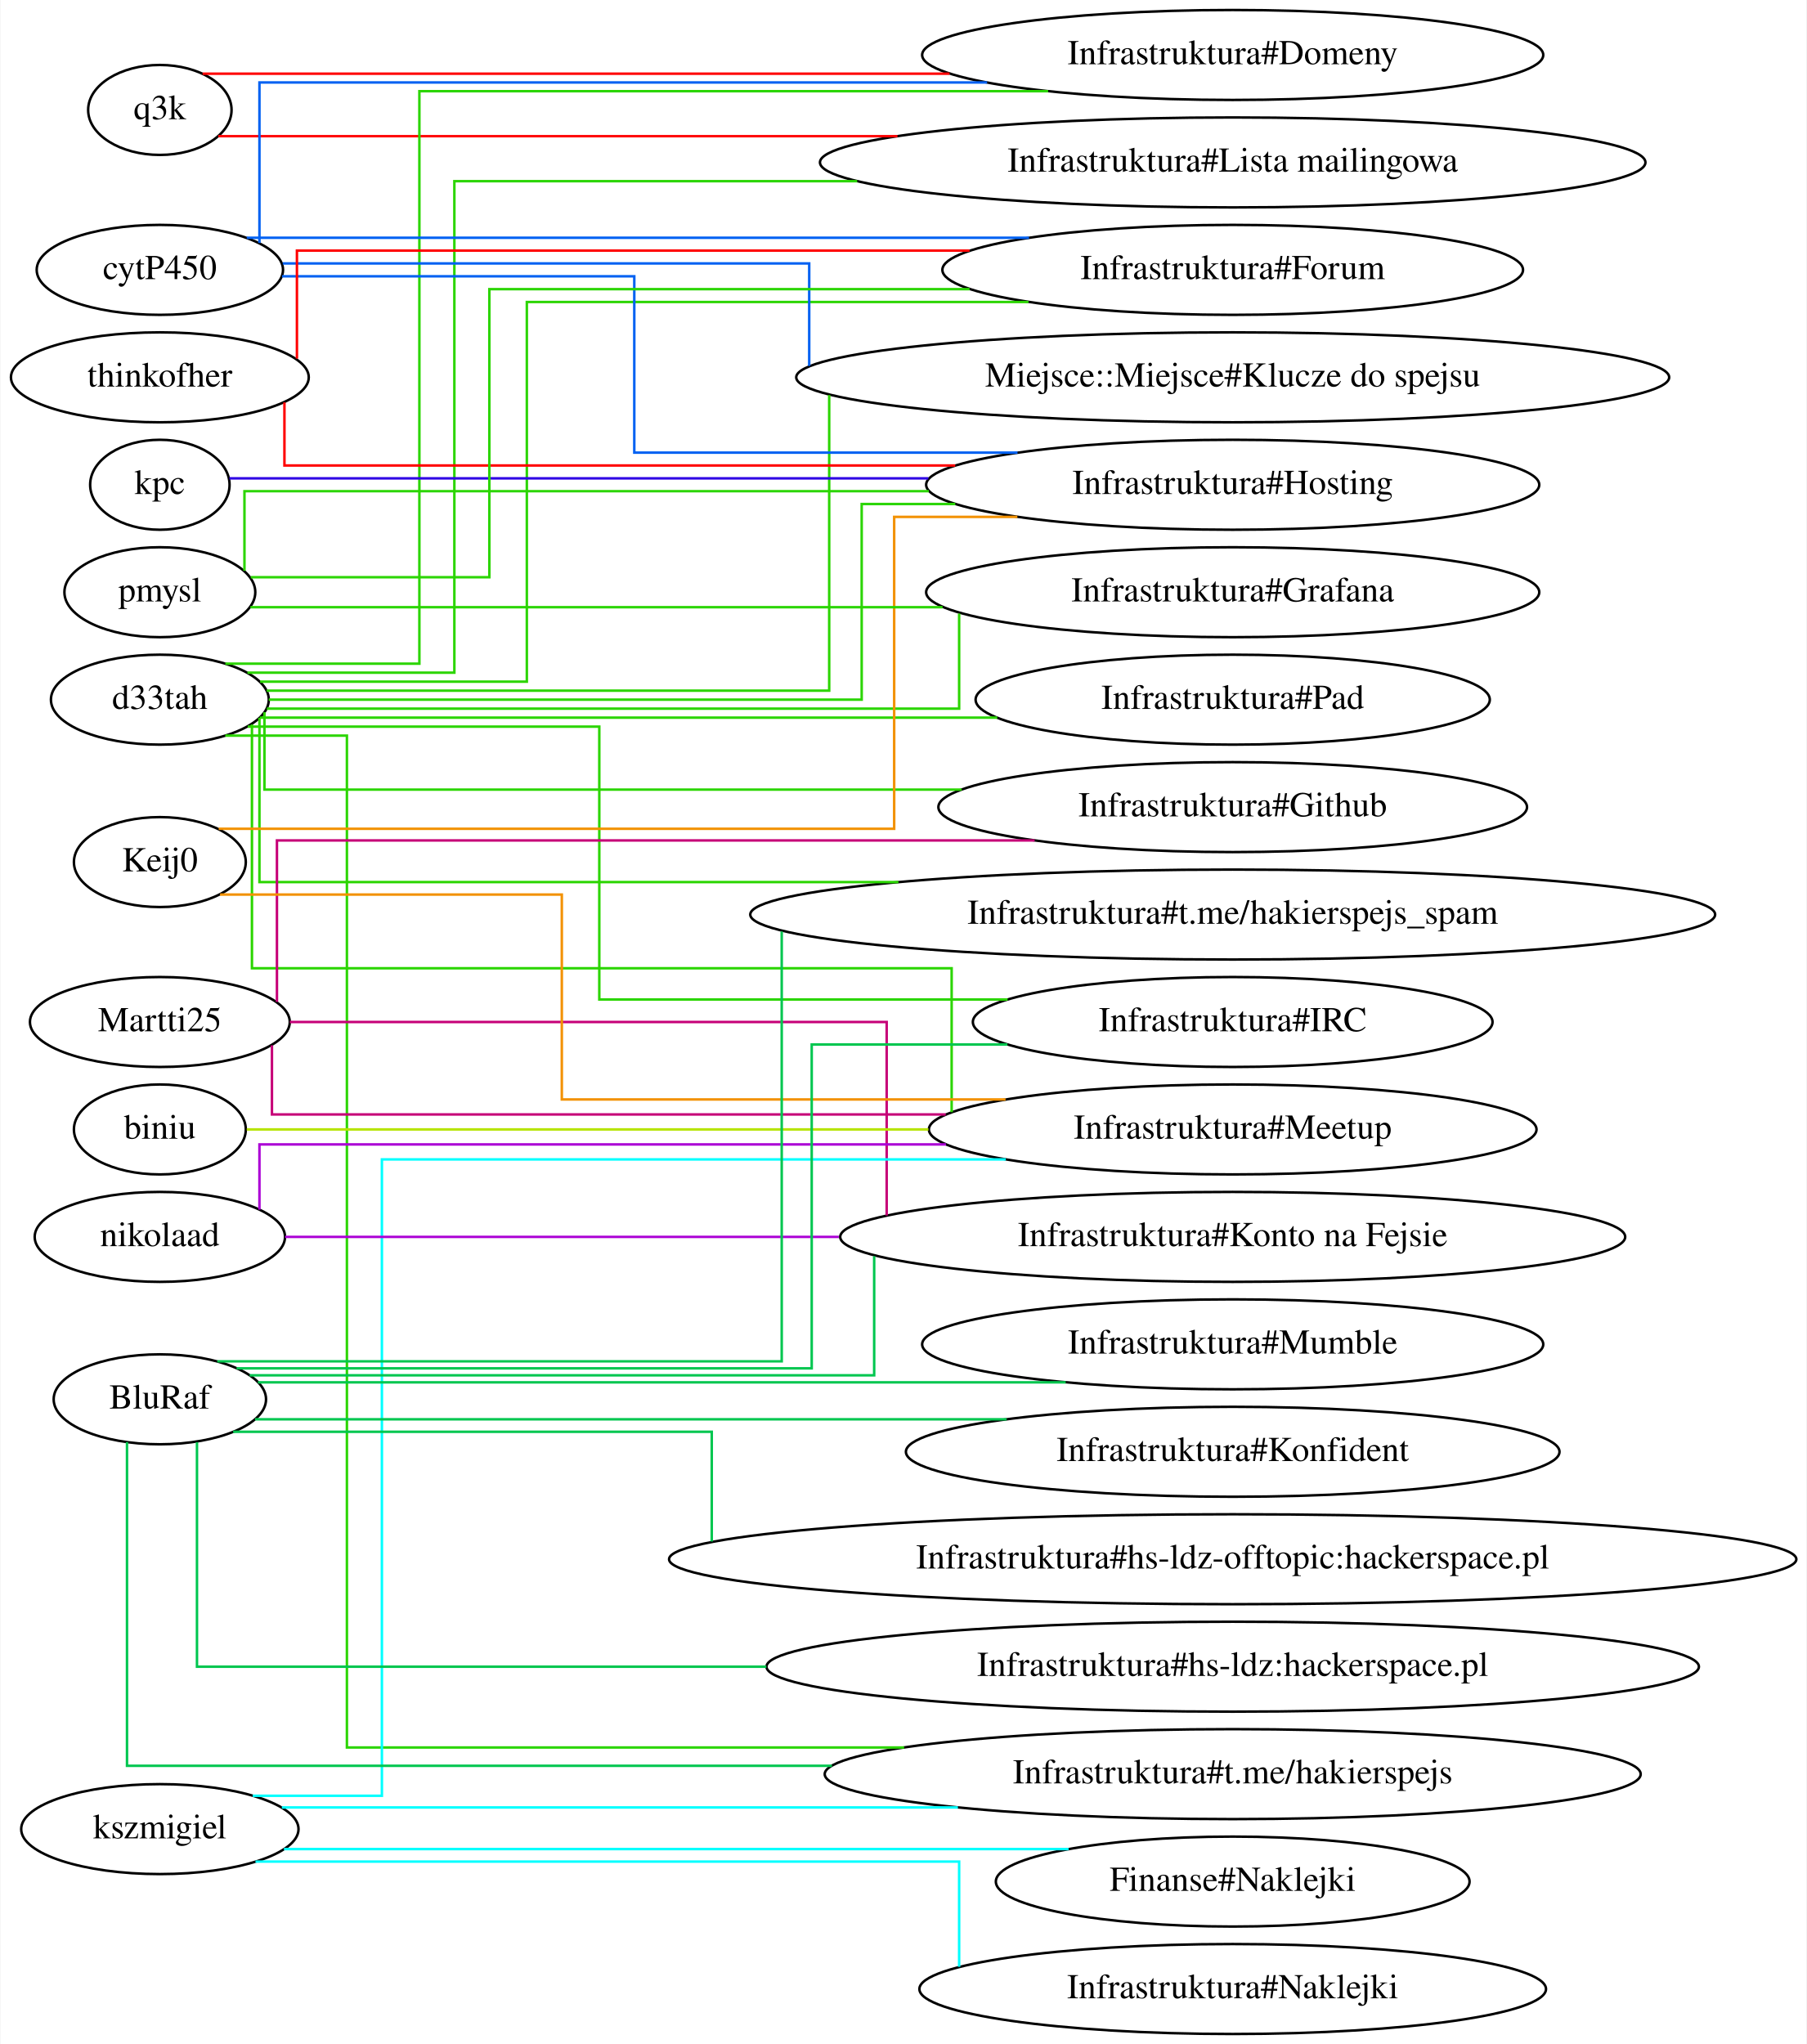
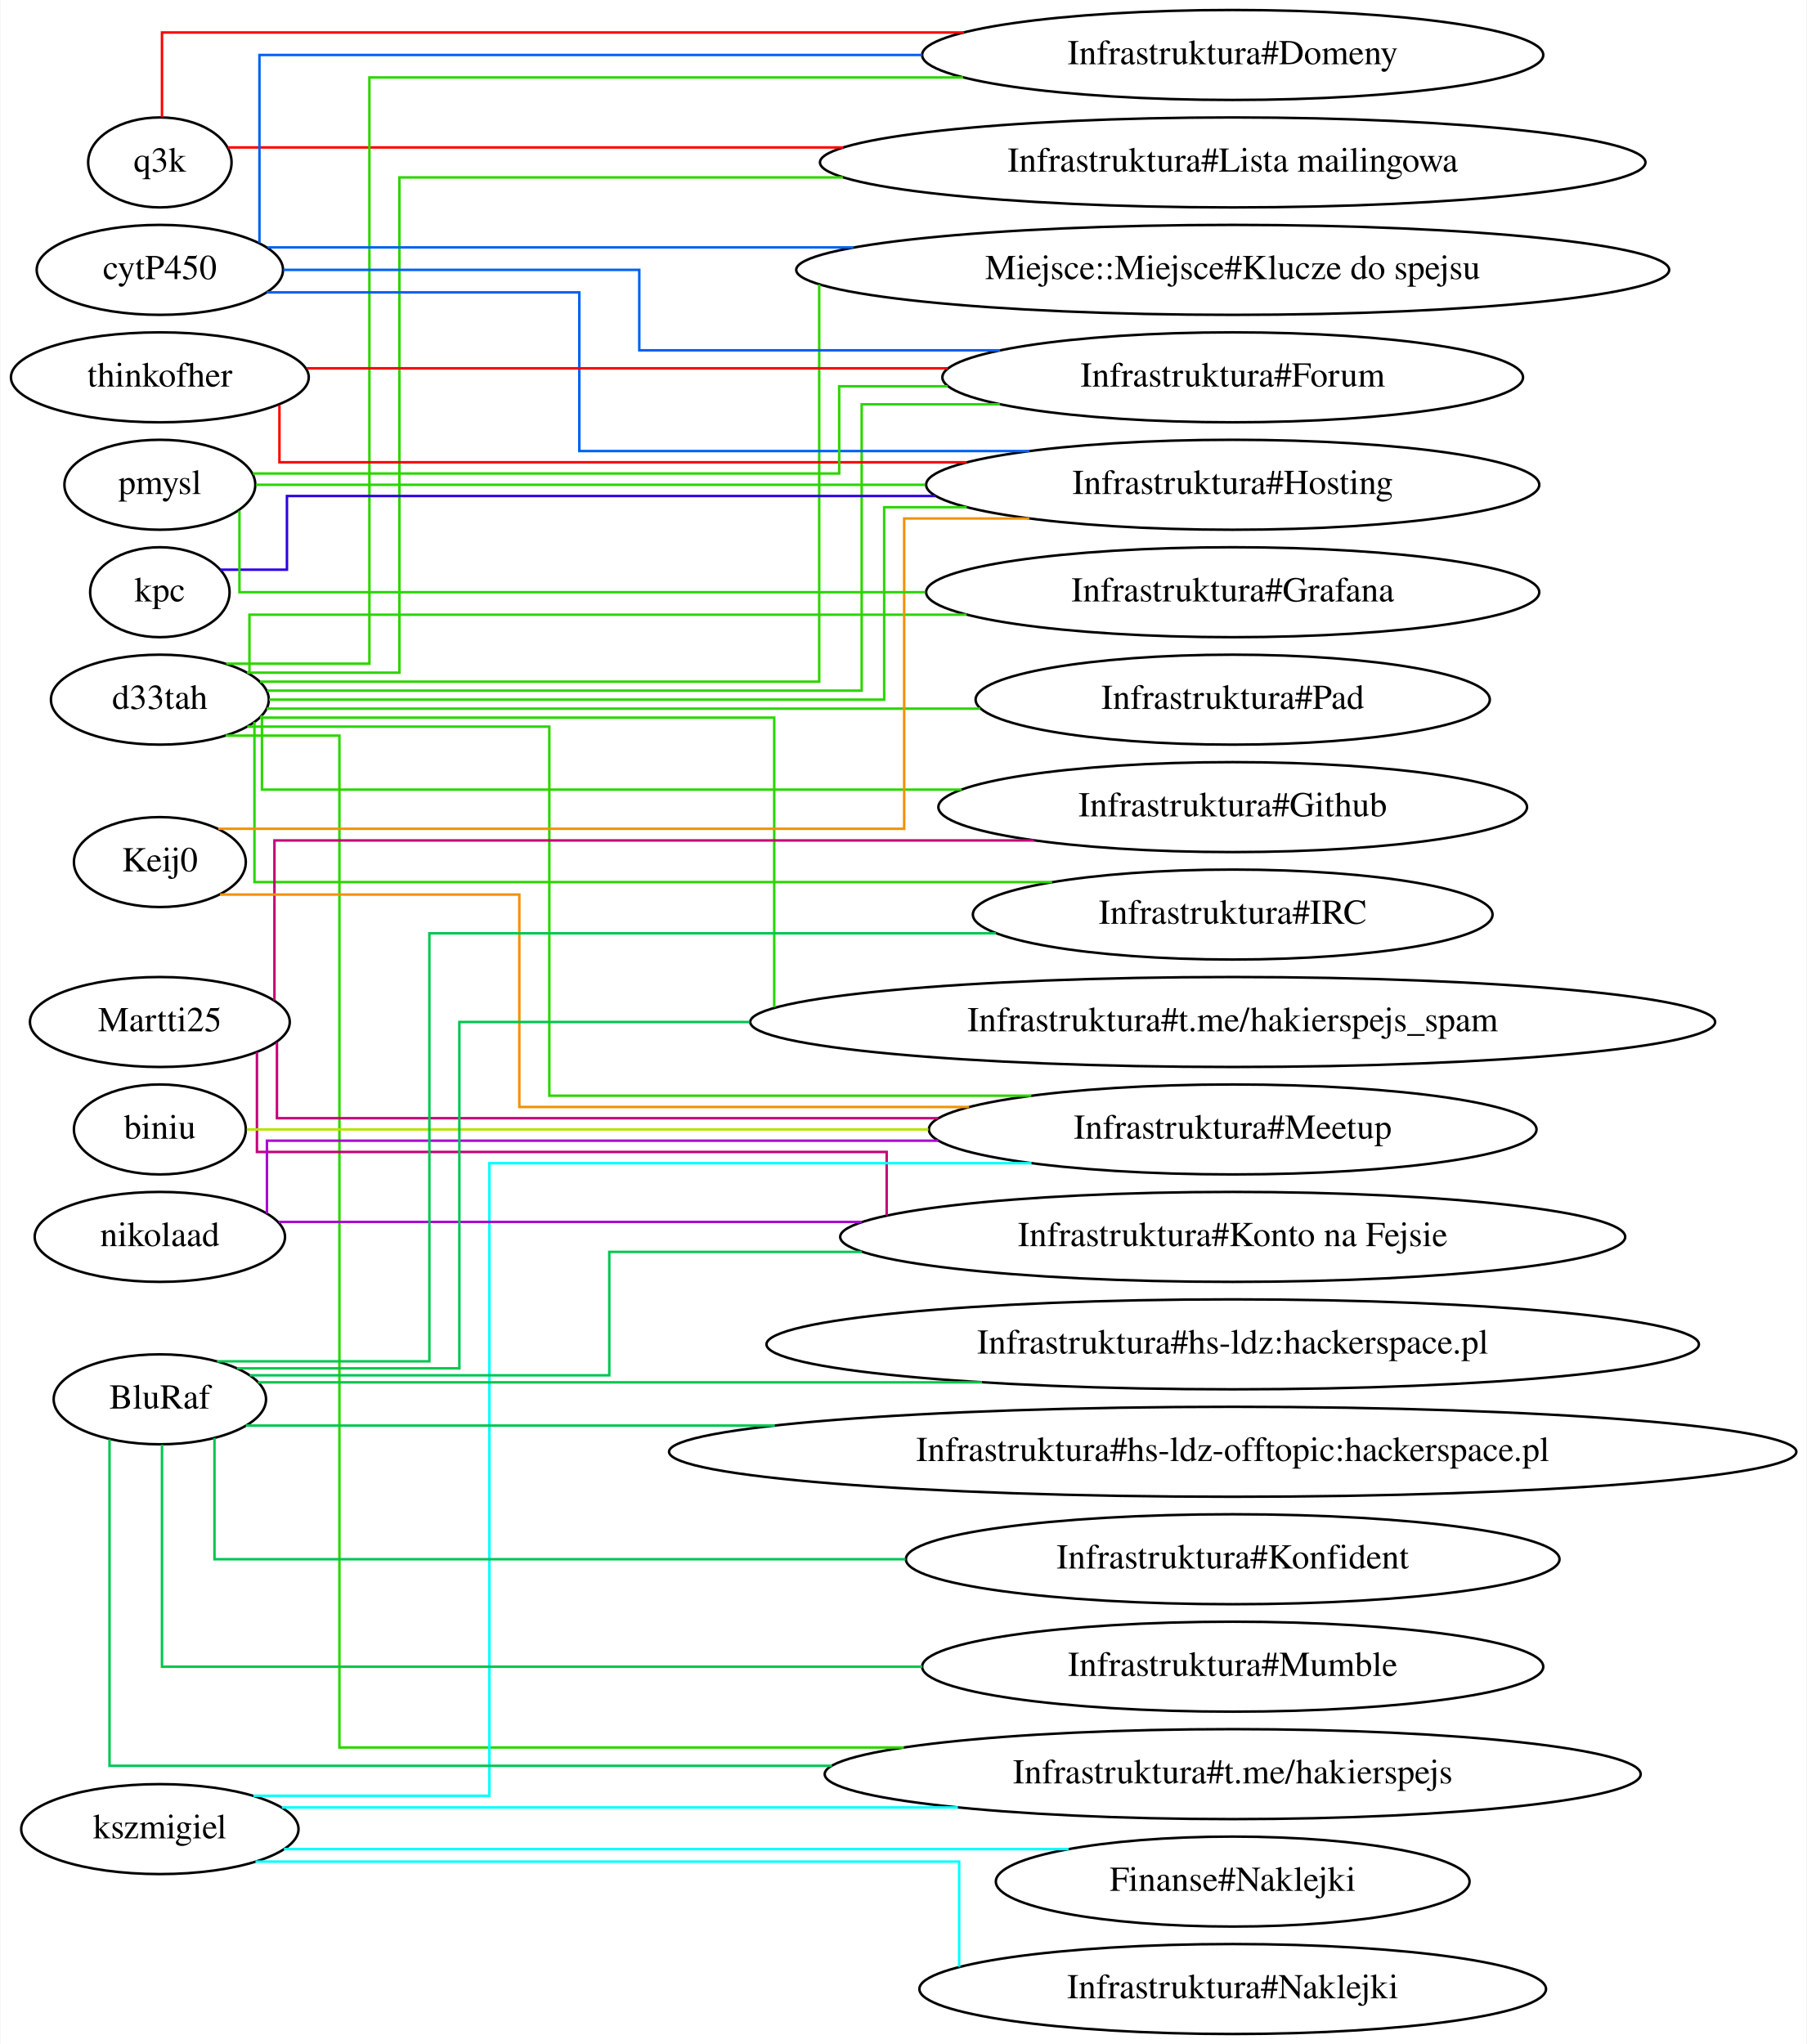
<svg xmlns="http://www.w3.org/2000/svg" width="723pt" height="818pt" viewBox="0.00 0.00 722.65 818.00">
  <g id="graph0" class="graph" transform="scale(1 1) rotate(0) translate(4 814)">
    <polygon fill="#ffffff" stroke="transparent" points="-4,4 -4,-814 718.649,-814 718.649,4 -4,4" />
    <g id="node1" class="node">
-       <ellipse fill="none" stroke="#000000" cx="59.795" cy="-770" rx="28.695" ry="18" />
-       <text text-anchor="middle" x="59.795" y="-766.3" font-family="Times,serif" font-size="14.00" fill="#000000">q3k</text>
+       <ellipse fill="none" stroke="#000000" cx="59.795" cy="-749" rx="28.695" ry="18" />
+       <text text-anchor="middle" x="59.795" y="-745.3" font-family="Times,serif" font-size="14.00" fill="#000000">q3k</text>
    </g>
    <g id="node2" class="node">
      <ellipse fill="none" stroke="#000000" cx="489.119" cy="-749" rx="165.171" ry="18" />
      <text text-anchor="middle" x="489.119" y="-745.3" font-family="Times,serif" font-size="14.00" fill="#000000">Infrastruktura#Lista mailingowa</text>
    </g>
    <g id="edge1" class="edge">
-       <path fill="none" stroke="#ff0000" d="M83.182,-759.5C133.927,-759.5 257.418,-759.5 354.969,-759.5" />
+       <path fill="none" stroke="#ff0000" d="M86.977,-755C135.915,-755 242.234,-755 333.265,-755" />
    </g>
    <g id="node3" class="node">
      <ellipse fill="none" stroke="#000000" cx="489.119" cy="-792" rx="124.278" ry="18" />
      <text text-anchor="middle" x="489.119" y="-788.3" font-family="Times,serif" font-size="14.00" fill="#000000">Infrastruktura#Domeny</text>
    </g>
    <g id="edge2" class="edge">
-       <path fill="none" stroke="#ff0000" d="M76.89,-784.5C126.172,-784.5 271.648,-784.5 375.806,-784.5" />
+       <path fill="none" stroke="#ff0000" d="M60.649,-767.187C60.649,-782.182 60.649,-801 60.649,-801 60.649,-801 254.63,-801 381.551,-801" />
    </g>
    <g id="node4" class="node">
      <ellipse fill="none" stroke="#000000" cx="59.795" cy="-534" rx="43.592" ry="18" />
      <text text-anchor="middle" x="59.795" y="-530.3" font-family="Times,serif" font-size="14.00" fill="#000000">d33tah</text>
    </g>
-     <g id="edge4" class="edge">
-       <path fill="none" stroke="#2bd500" d="M94.836,-544.8C129.576,-544.8 177.649,-544.8 177.649,-544.8 177.649,-544.8 177.649,-741.5 177.649,-741.5 177.649,-741.5 259.21,-741.5 338.858,-741.5" />
-     </g>
-     <g id="edge14" class="edge">
-       <path fill="none" stroke="#2bd500" d="M86.002,-548.4C116.768,-548.4 163.649,-548.4 163.649,-548.4 163.649,-548.4 163.649,-777.5 163.649,-777.5 163.649,-777.5 319.238,-777.5 415.265,-777.5" />
+     <g id="edge11" class="edge">
+       <path fill="none" stroke="#2bd500" d="M94.672,-544.8C122.079,-544.8 155.649,-544.8 155.649,-544.8 155.649,-544.8 155.649,-743 155.649,-743 155.649,-743 246.335,-743 333.124,-743" />
+     </g>
+     <g id="edge7" class="edge">
+       <path fill="none" stroke="#2bd500" d="M86.327,-548.4C110.894,-548.4 143.649,-548.4 143.649,-548.4 143.649,-548.4 143.649,-783 143.649,-783 143.649,-783 279.867,-783 381.232,-783" />
    </g>
    <g id="node5" class="node">
+       <ellipse fill="none" stroke="#000000" cx="489.119" cy="-534" rx="102.882" ry="18" />
+       <text text-anchor="middle" x="489.119" y="-530.3" font-family="Times,serif" font-size="14.00" fill="#000000">Infrastruktura#Pad</text>
+     </g>
+     <g id="edge3" class="edge">
+       <path fill="none" stroke="#2bd500" d="M102.53,-530.4C168.597,-530.4 297.37,-530.4 388.093,-530.4" />
+     </g>
+     <g id="node6" class="node">
      <ellipse fill="none" stroke="#000000" cx="489.119" cy="-491" rx="117.779" ry="18" />
      <text text-anchor="middle" x="489.119" y="-487.3" font-family="Times,serif" font-size="14.00" fill="#000000">Infrastruktura#Github</text>
    </g>
-     <g id="edge3" class="edge">
-       <path fill="none" stroke="#2bd500" d="M101.649,-528.994C101.649,-519.102 101.649,-498 101.649,-498 101.649,-498 266.045,-498 380.672,-498" />
-     </g>
-     <g id="node6" class="node">
-       <ellipse fill="none" stroke="#000000" cx="489.119" cy="-448" rx="193.066" ry="18" />
-       <text text-anchor="middle" x="489.119" y="-444.3" font-family="Times,serif" font-size="14.00" fill="#000000">Infrastruktura#t.me/hakierspejs_spam</text>
+     <g id="edge4" class="edge">
+       <path fill="none" stroke="#2bd500" d="M100.649,-527.729C100.649,-517.415 100.649,-498 100.649,-498 100.649,-498 265.716,-498 380.651,-498" />
+     </g>
+     <g id="node7" class="node">
+       <ellipse fill="none" stroke="#000000" cx="489.119" cy="-577" rx="122.678" ry="18" />
+       <text text-anchor="middle" x="489.119" y="-573.3" font-family="Times,serif" font-size="14.00" fill="#000000">Infrastruktura#Grafana</text>
    </g>
    <g id="edge5" class="edge">
-       <path fill="none" stroke="#2bd500" d="M99.649,-526.734C99.649,-508.269 99.649,-461 99.649,-461 99.649,-461 242.656,-461 355.358,-461" />
-     </g>
-     <g id="node7" class="node">
-       <ellipse fill="none" stroke="#000000" cx="489.119" cy="-706" rx="116.18" ry="18" />
-       <text text-anchor="middle" x="489.119" y="-702.3" font-family="Times,serif" font-size="14.00" fill="#000000">Infrastruktura#Forum</text>
-     </g>
-     <g id="edge6" class="edge">
-       <path fill="none" stroke="#2bd500" d="M99.923,-541.2C143.404,-541.2 206.649,-541.2 206.649,-541.2 206.649,-541.2 206.649,-693.143 206.649,-693.143 206.649,-693.143 323.993,-693.143 407.417,-693.143" />
+       <path fill="none" stroke="#2bd500" d="M95.649,-544.386C95.649,-554.385 95.649,-568 95.649,-568 95.649,-568 266.113,-568 382.641,-568" />
    </g>
    <g id="node8" class="node">
      <ellipse fill="none" stroke="#000000" cx="489.119" cy="-620" rx="122.678" ry="18" />
      <text text-anchor="middle" x="489.119" y="-616.3" font-family="Times,serif" font-size="14.00" fill="#000000">Infrastruktura#Hosting</text>
    </g>
-     <g id="edge7" class="edge">
-       <path fill="none" stroke="#2bd500" d="M103.37,-534C182.257,-534 340.649,-534 340.649,-534 340.649,-534 340.649,-612.286 340.649,-612.286 340.649,-612.286 356.635,-612.286 378.115,-612.286" />
+     <g id="edge6" class="edge">
+       <path fill="none" stroke="#2bd500" d="M103.503,-534C184.476,-534 349.649,-534 349.649,-534 349.649,-534 349.649,-611 349.649,-611 349.649,-611 363.612,-611 382.702,-611" />
    </g>
    <g id="node9" class="node">
-       <ellipse fill="none" stroke="#000000" cx="489.119" cy="-663" rx="174.669" ry="18" />
-       <text text-anchor="middle" x="489.119" y="-659.3" font-family="Times,serif" font-size="14.00" fill="#000000">Miejsce::Miejsce#Klucze do spejsu</text>
+       <ellipse fill="none" stroke="#000000" cx="489.119" cy="-362" rx="121.578" ry="18" />
+       <text text-anchor="middle" x="489.119" y="-358.3" font-family="Times,serif" font-size="14.00" fill="#000000">Infrastruktura#Meetup</text>
    </g>
    <g id="edge8" class="edge">
-       <path fill="none" stroke="#2bd500" d="M102.533,-537.6C178.156,-537.6 327.649,-537.6 327.649,-537.6 327.649,-537.6 327.649,-629.371 327.649,-655.899" />
+       <path fill="none" stroke="#2bd500" d="M94.772,-523.2C140.723,-523.2 215.649,-523.2 215.649,-523.2 215.649,-523.2 215.649,-375.5 215.649,-375.5 215.649,-375.5 327.882,-375.5 408.548,-375.5" />
    </g>
    <g id="node10" class="node">
-       <ellipse fill="none" stroke="#000000" cx="489.119" cy="-534" rx="102.882" ry="18" />
-       <text text-anchor="middle" x="489.119" y="-530.3" font-family="Times,serif" font-size="14.00" fill="#000000">Infrastruktura#Pad</text>
+       <ellipse fill="none" stroke="#000000" cx="489.119" cy="-448" rx="103.981" ry="18" />
+       <text text-anchor="middle" x="489.119" y="-444.3" font-family="Times,serif" font-size="14.00" fill="#000000">Infrastruktura#IRC</text>
    </g>
    <g id="edge9" class="edge">
-       <path fill="none" stroke="#2bd500" d="M99.799,-526.8C166.62,-526.8 302.684,-526.8 394.901,-526.8" />
+       <path fill="none" stroke="#2bd500" d="M97.649,-525.049C97.649,-505.556 97.649,-461 97.649,-461 97.649,-461 303.748,-461 416.861,-461" />
    </g>
    <g id="node11" class="node">
-       <ellipse fill="none" stroke="#000000" cx="489.119" cy="-405" rx="103.981" ry="18" />
-       <text text-anchor="middle" x="489.119" y="-401.3" font-family="Times,serif" font-size="14.00" fill="#000000">Infrastruktura#IRC</text>
-     </g>
-     <g id="edge10" class="edge">
-       <path fill="none" stroke="#2bd500" d="M94.959,-523.2C146.278,-523.2 235.649,-523.2 235.649,-523.2 235.649,-523.2 235.649,-414 235.649,-414 235.649,-414 326.187,-414 399.042,-414" />
-     </g>
-     <g id="node12" class="node">
      <ellipse fill="none" stroke="#000000" cx="489.119" cy="-104" rx="163.271" ry="18" />
      <text text-anchor="middle" x="489.119" y="-100.3" font-family="Times,serif" font-size="14.00" fill="#000000">Infrastruktura#t.me/hakierspejs</text>
    </g>
-     <g id="edge11" class="edge">
-       <path fill="none" stroke="#2bd500" d="M85.975,-519.6C107.561,-519.6 134.649,-519.6 134.649,-519.6 134.649,-519.6 134.649,-114.667 134.649,-114.667 134.649,-114.667 256.753,-114.667 357.632,-114.667" />
+     <g id="edge10" class="edge">
+       <path fill="none" stroke="#2bd500" d="M86.143,-519.6C106.65,-519.6 131.649,-519.6 131.649,-519.6 131.649,-519.6 131.649,-114.667 131.649,-114.667 131.649,-114.667 255.607,-114.667 357.534,-114.667" />
+     </g>
+     <g id="node12" class="node">
+       <ellipse fill="none" stroke="#000000" cx="489.119" cy="-663" rx="116.18" ry="18" />
+       <text text-anchor="middle" x="489.119" y="-659.3" font-family="Times,serif" font-size="14.00" fill="#000000">Infrastruktura#Forum</text>
+     </g>
+     <g id="edge12" class="edge">
+       <path fill="none" stroke="#2bd500" d="M102.756,-537.6C181.432,-537.6 340.649,-537.6 340.649,-537.6 340.649,-537.6 340.649,-652.2 340.649,-652.2 340.649,-652.2 366.104,-652.2 395.934,-652.2" />
    </g>
    <g id="node13" class="node">
-       <ellipse fill="none" stroke="#000000" cx="489.119" cy="-577" rx="122.678" ry="18" />
-       <text text-anchor="middle" x="489.119" y="-573.3" font-family="Times,serif" font-size="14.00" fill="#000000">Infrastruktura#Grafana</text>
-     </g>
-     <g id="edge12" class="edge">
-       <path fill="none" stroke="#2bd500" d="M102.6,-530.4C189.757,-530.4 379.649,-530.4 379.649,-530.4 379.649,-530.4 379.649,-555 379.649,-568.453" />
+       <ellipse fill="none" stroke="#000000" cx="489.119" cy="-706" rx="174.669" ry="18" />
+       <text text-anchor="middle" x="489.119" y="-702.3" font-family="Times,serif" font-size="14.00" fill="#000000">Miejsce::Miejsce#Klucze do spejsu</text>
+     </g>
+     <g id="edge13" class="edge">
+       <path fill="none" stroke="#2bd500" d="M99.868,-541.2C173.681,-541.2 323.649,-541.2 323.649,-541.2 323.649,-541.2 323.649,-670.777 323.649,-700.135" />
    </g>
    <g id="node14" class="node">
-       <ellipse fill="none" stroke="#000000" cx="489.119" cy="-362" rx="121.578" ry="18" />
-       <text text-anchor="middle" x="489.119" y="-358.3" font-family="Times,serif" font-size="14.00" fill="#000000">Infrastruktura#Meetup</text>
-     </g>
-     <g id="edge13" class="edge">
-       <path fill="none" stroke="#2bd500" d="M96.649,-524.079C96.649,-497.467 96.649,-426.5 96.649,-426.5 96.649,-426.5 376.649,-426.5 376.649,-426.5 376.649,-426.5 376.649,-385.542 376.649,-368.903" />
+       <ellipse fill="none" stroke="#000000" cx="489.119" cy="-405" rx="193.066" ry="18" />
+       <text text-anchor="middle" x="489.119" y="-401.3" font-family="Times,serif" font-size="14.00" fill="#000000">Infrastruktura#t.me/hakierspejs_spam</text>
+     </g>
+     <g id="edge14" class="edge">
+       <path fill="none" stroke="#2bd500" d="M99.843,-526.8C169.508,-526.8 305.649,-526.8 305.649,-526.8 305.649,-526.8 305.649,-435.205 305.649,-410.875" />
    </g>
    <g id="node15" class="node">
      <ellipse fill="none" stroke="#000000" cx="59.795" cy="-706" rx="49.291" ry="18" />
      <text text-anchor="middle" x="59.795" y="-702.3" font-family="Times,serif" font-size="14.00" fill="#000000">cytP450</text>
    </g>
+     <g id="edge17" class="edge">
+       <path fill="none" stroke="#0061f2" d="M99.649,-716.892C99.649,-740.033 99.649,-792 99.649,-792 99.649,-792 250.837,-792 364.818,-792" />
+     </g>
+     <g id="edge16" class="edge">
+       <path fill="none" stroke="#0061f2" d="M102.586,-697C152.317,-697 227.649,-697 227.649,-697 227.649,-697 227.649,-633.5 227.649,-633.5 227.649,-633.5 331.067,-633.5 407.822,-633.5" />
+     </g>
+     <g id="edge15" class="edge">
+       <path fill="none" stroke="#0061f2" d="M109.202,-706C166.047,-706 251.649,-706 251.649,-706 251.649,-706 251.649,-673.8 251.649,-673.8 251.649,-673.8 329.418,-673.8 395.947,-673.8" />
+     </g>
    <g id="edge18" class="edge">
-       <path fill="none" stroke="#0061f2" d="M99.649,-716.746C99.649,-737.484 99.649,-781 99.649,-781 99.649,-781 275.462,-781 390.84,-781" />
-     </g>
-     <g id="edge17" class="edge">
-       <path fill="none" stroke="#0061f2" d="M94.564,-718.857C162.237,-718.857 313.265,-718.857 407.6,-718.857" />
-     </g>
-     <g id="edge15" class="edge">
-       <path fill="none" stroke="#0061f2" d="M108.687,-703.429C164.94,-703.429 249.649,-703.429 249.649,-703.429 249.649,-703.429 249.649,-632.857 249.649,-632.857 249.649,-632.857 334.35,-632.857 403.003,-632.857" />
-     </g>
-     <g id="edge16" class="edge">
-       <path fill="none" stroke="#0061f2" d="M108.977,-708.571C184.311,-708.571 319.649,-708.571 319.649,-708.571 319.649,-708.571 319.649,-679.063 319.649,-667.536" />
+       <path fill="none" stroke="#0061f2" d="M102.926,-715C157.467,-715 254.287,-715 337.335,-715" />
    </g>
    <g id="node16" class="node">
      <ellipse fill="none" stroke="#000000" cx="59.795" cy="-405" rx="51.991" ry="18" />
      <text text-anchor="middle" x="59.795" y="-401.3" font-family="Times,serif" font-size="14.00" fill="#000000">Martti25</text>
    </g>
    <g id="edge19" class="edge">
-       <path fill="none" stroke="#c60077" d="M106.649,-413.054C106.649,-431.974 106.649,-477.667 106.649,-477.667 106.649,-477.667 297.844,-477.667 409.871,-477.667" />
+       <path fill="none" stroke="#c60077" d="M105.649,-413.621C105.649,-432.87 105.649,-477.667 105.649,-477.667 105.649,-477.667 297.343,-477.667 409.664,-477.667" />
    </g>
    <g id="edge21" class="edge">
-       <path fill="none" stroke="#c60077" d="M104.649,-395.663C104.649,-384.702 104.649,-368 104.649,-368 104.649,-368 260.996,-368 374.286,-368" />
+       <path fill="none" stroke="#c60077" d="M106.649,-396.835C106.649,-385.534 106.649,-366.5 106.649,-366.5 106.649,-366.5 258.866,-366.5 371.245,-366.5" />
    </g>
    <g id="node17" class="node">
      <ellipse fill="none" stroke="#000000" cx="489.119" cy="-319" rx="157.072" ry="18" />
      <text text-anchor="middle" x="489.119" y="-315.3" font-family="Times,serif" font-size="14.00" fill="#000000">Infrastruktura#Konto na Fejsie</text>
    </g>
    <g id="edge20" class="edge">
-       <path fill="none" stroke="#c60077" d="M111.794,-405C195.454,-405 350.649,-405 350.649,-405 350.649,-405 350.649,-349.313 350.649,-327.56" />
+       <path fill="none" stroke="#c60077" d="M98.649,-392.94C98.649,-377.578 98.649,-353 98.649,-353 98.649,-353 350.649,-353 350.649,-353 350.649,-353 350.649,-337.652 350.649,-327.58" />
    </g>
    <g id="node18" class="node">
      <ellipse fill="none" stroke="#000000" cx="59.795" cy="-362" rx="34.394" ry="18" />
      <text text-anchor="middle" x="59.795" y="-358.3" font-family="Times,serif" font-size="14.00" fill="#000000">biniu</text>
    </g>
    <g id="edge22" class="edge">
      <path fill="none" stroke="#b6e400" d="M94.564,-362C153.254,-362 274.638,-362 367.364,-362" />
    </g>
    <g id="node19" class="node">
      <ellipse fill="none" stroke="#000000" cx="59.795" cy="-82" rx="55.491" ry="18" />
      <text text-anchor="middle" x="59.795" y="-78.3" font-family="Times,serif" font-size="14.00" fill="#000000">kszmigiel</text>
    </g>
-     <g id="edge23" class="edge">
+     <g id="edge25" class="edge">
+       <path fill="none" stroke="#00ffff" d="M97.226,-95.333C136.208,-95.333 191.649,-95.333 191.649,-95.333 191.649,-95.333 191.649,-348.5 191.649,-348.5 191.649,-348.5 320.523,-348.5 408.62,-348.5" />
+     </g>
+     <g id="edge26" class="edge">
      <path fill="none" stroke="#00ffff" d="M108.626,-90.667C174.009,-90.667 291.874,-90.667 379.156,-90.667" />
-     </g>
-     <g id="edge26" class="edge">
-       <path fill="none" stroke="#00ffff" d="M96.962,-95.333C121.311,-95.333 148.649,-95.333 148.649,-95.333 148.649,-95.333 148.649,-350 148.649,-350 148.649,-350 297.468,-350 398.327,-350" />
    </g>
    <g id="node20" class="node">
      <ellipse fill="none" stroke="#000000" cx="489.119" cy="-18" rx="125.378" ry="18" />
      <text text-anchor="middle" x="489.119" y="-14.3" font-family="Times,serif" font-size="14.00" fill="#000000">Infrastruktura#Naklejki</text>
    </g>
-     <g id="edge24" class="edge">
+     <g id="edge23" class="edge">
      <path fill="none" stroke="#00ffff" d="M98.059,-69C182.959,-69 379.649,-69 379.649,-69 379.649,-69 379.649,-41.495 379.649,-26.884" />
    </g>
    <g id="node21" class="node">
      <ellipse fill="none" stroke="#000000" cx="489.119" cy="-61" rx="94.783" ry="18" />
      <text text-anchor="middle" x="489.119" y="-57.3" font-family="Times,serif" font-size="14.00" fill="#000000">Finanse#Naklejki</text>
    </g>
-     <g id="edge25" class="edge">
+     <g id="edge24" class="edge">
      <path fill="none" stroke="#00ffff" d="M109.463,-74C187.048,-74 337.043,-74 423.458,-74" />
    </g>
    <g id="node22" class="node">
      <ellipse fill="none" stroke="#000000" cx="59.795" cy="-319" rx="50.091" ry="18" />
      <text text-anchor="middle" x="59.795" y="-315.3" font-family="Times,serif" font-size="14.00" fill="#000000">nikolaad</text>
    </g>
    <g id="edge28" class="edge">
-       <path fill="none" stroke="#ab00d5" d="M99.649,-329.901C99.649,-340.815 99.649,-356 99.649,-356 99.649,-356 259.488,-356 374.372,-356" />
+       <path fill="none" stroke="#ab00d5" d="M102.649,-328.32C102.649,-339.714 102.649,-357.5 102.649,-357.5 102.649,-357.5 257.651,-357.5 371.329,-357.5" />
    </g>
    <g id="edge27" class="edge">
-       <path fill="none" stroke="#ab00d5" d="M109.884,-319C164.076,-319 253.241,-319 331.5,-319" />
+       <path fill="none" stroke="#ab00d5" d="M107.38,-325C163.379,-325 259.078,-325 340.644,-325" />
    </g>
    <g id="node23" class="node">
      <ellipse fill="none" stroke="#000000" cx="59.795" cy="-469" rx="34.394" ry="18" />
      <text text-anchor="middle" x="59.795" y="-465.3" font-family="Times,serif" font-size="14.00" fill="#000000">Keij0</text>
    </g>
    <g id="edge29" class="edge">
-       <path fill="none" stroke="#f29100" d="M83.345,-482.333C153.076,-482.333 353.649,-482.333 353.649,-482.333 353.649,-482.333 353.649,-607.143 353.649,-607.143 353.649,-607.143 376.223,-607.143 402.94,-607.143" />
+       <path fill="none" stroke="#f29100" d="M83.167,-482.333C153.383,-482.333 357.649,-482.333 357.649,-482.333 357.649,-482.333 357.649,-606.5 357.649,-606.5 357.649,-606.5 380.832,-606.5 407.728,-606.5" />
    </g>
    <g id="edge30" class="edge">
-       <path fill="none" stroke="#f29100" d="M83.876,-456C128.749,-456 220.649,-456 220.649,-456 220.649,-456 220.649,-374 220.649,-374 220.649,-374 320.342,-374 398.228,-374" />
+       <path fill="none" stroke="#f29100" d="M83.873,-456C124.825,-456 203.649,-456 203.649,-456 203.649,-456 203.649,-371 203.649,-371 203.649,-371 302.312,-371 383.632,-371" />
    </g>
    <g id="node24" class="node">
      <ellipse fill="none" stroke="#000000" cx="59.795" cy="-254" rx="42.494" ry="18" />
      <text text-anchor="middle" x="59.795" y="-250.3" font-family="Times,serif" font-size="14.00" fill="#000000">BluRaf</text>
    </g>
+     <g id="edge35" class="edge">
+       <path fill="none" stroke="#00c64f" d="M82.668,-269.2C114.328,-269.2 167.649,-269.2 167.649,-269.2 167.649,-269.2 167.649,-440.5 167.649,-440.5 167.649,-440.5 299.581,-440.5 394.406,-440.5" />
+     </g>
+     <g id="edge37" class="edge">
+       <path fill="none" stroke="#00c64f" d="M39.649,-238.025C39.649,-200.012 39.649,-107.333 39.649,-107.333 39.649,-107.333 199.673,-107.333 328.754,-107.333" />
+     </g>
+     <g id="edge38" class="edge">
+       <path fill="none" stroke="#00c64f" d="M90.66,-266.4C126.172,-266.4 179.649,-266.4 179.649,-266.4 179.649,-266.4 179.649,-405 179.649,-405 179.649,-405 233.209,-405 295.765,-405" />
+     </g>
    <g id="edge32" class="edge">
-       <path fill="none" stroke="#00c64f" d="M82.76,-269.2C144.366,-269.2 308.649,-269.2 308.649,-269.2 308.649,-269.2 308.649,-408.549 308.649,-441.209" />
+       <path fill="none" stroke="#00c64f" d="M95.759,-263.6C148.245,-263.6 239.649,-263.6 239.649,-263.6 239.649,-263.6 239.649,-313 239.649,-313 239.649,-313 287.187,-313 340.759,-313" />
+     </g>
+     <g id="node25" class="node">
+       <ellipse fill="none" stroke="#000000" cx="489.119" cy="-190" rx="130.777" ry="18" />
+       <text text-anchor="middle" x="489.119" y="-186.3" font-family="Times,serif" font-size="14.00" fill="#000000">Infrastruktura#Konfident</text>
+     </g>
+     <g id="edge31" class="edge">
+       <path fill="none" stroke="#00c64f" d="M81.649,-238.507C81.649,-219.566 81.649,-190 81.649,-190 81.649,-190 239.081,-190 358.231,-190" />
+     </g>
+     <g id="node26" class="node">
+       <ellipse fill="none" stroke="#000000" cx="489.119" cy="-147" rx="124.278" ry="18" />
+       <text text-anchor="middle" x="489.119" y="-143.3" font-family="Times,serif" font-size="14.00" fill="#000000">Infrastruktura#Mumble</text>
+     </g>
+     <g id="edge33" class="edge">
+       <path fill="none" stroke="#00c64f" d="M60.649,-235.849C60.649,-205.321 60.649,-147 60.649,-147 60.649,-147 238.375,-147 364.9,-147" />
+     </g>
+     <g id="node27" class="node">
+       <ellipse fill="none" stroke="#000000" cx="489.119" cy="-276" rx="186.567" ry="18" />
+       <text text-anchor="middle" x="489.119" y="-272.3" font-family="Times,serif" font-size="14.00" fill="#000000">Infrastruktura#hs-ldz:hackerspace.pl</text>
+     </g>
+     <g id="edge34" class="edge">
+       <path fill="none" stroke="#00c64f" d="M99.032,-260.8C164.134,-260.8 296.442,-260.8 388.829,-260.8" />
+     </g>
+     <g id="node28" class="node">
+       <ellipse fill="none" stroke="#000000" cx="489.119" cy="-233" rx="225.56" ry="18" />
+       <text text-anchor="middle" x="489.119" y="-229.3" font-family="Times,serif" font-size="14.00" fill="#000000">Infrastruktura#hs-ldz-offtopic:hackerspace.pl</text>
    </g>
    <g id="edge36" class="edge">
-       <path fill="none" stroke="#00c64f" d="M90.485,-266.4C159.44,-266.4 320.649,-266.4 320.649,-266.4 320.649,-266.4 320.649,-396 320.649,-396 320.649,-396 358.911,-396 398.966,-396" />
-     </g>
-     <g id="edge37" class="edge">
-       <path fill="none" stroke="#00c64f" d="M46.649,-236.888C46.649,-198.199 46.649,-107.333 46.649,-107.333 46.649,-107.333 202.125,-107.333 328.752,-107.333" />
-     </g>
-     <g id="edge31" class="edge">
-       <path fill="none" stroke="#00c64f" d="M95.709,-263.6C172.484,-263.6 345.649,-263.6 345.649,-263.6 345.649,-263.6 345.649,-296.075 345.649,-311.297" />
-     </g>
-     <g id="node25" class="node">
-       <ellipse fill="none" stroke="#000000" cx="489.119" cy="-190" rx="225.56" ry="18" />
-       <text text-anchor="middle" x="489.119" y="-186.3" font-family="Times,serif" font-size="14.00" fill="#000000">Infrastruktura#hs-ldz-offtopic:hackerspace.pl</text>
-     </g>
-     <g id="edge33" class="edge">
-       <path fill="none" stroke="#00c64f" d="M89.123,-241C149.199,-241 280.649,-241 280.649,-241 280.649,-241 280.649,-211.105 280.649,-197.091" />
-     </g>
-     <g id="node26" class="node">
-       <ellipse fill="none" stroke="#000000" cx="489.119" cy="-147" rx="186.567" ry="18" />
-       <text text-anchor="middle" x="489.119" y="-143.3" font-family="Times,serif" font-size="14.00" fill="#000000">Infrastruktura#hs-ldz:hackerspace.pl</text>
-     </g>
-     <g id="edge34" class="edge">
-       <path fill="none" stroke="#00c64f" d="M74.649,-236.809C74.649,-206.562 74.649,-147 74.649,-147 74.649,-147 192.486,-147 302.497,-147" />
-     </g>
-     <g id="node27" class="node">
-       <ellipse fill="none" stroke="#000000" cx="489.119" cy="-276" rx="124.278" ry="18" />
-       <text text-anchor="middle" x="489.119" y="-272.3" font-family="Times,serif" font-size="14.00" fill="#000000">Infrastruktura#Mumble</text>
-     </g>
-     <g id="edge35" class="edge">
-       <path fill="none" stroke="#00c64f" d="M99.032,-260.8C172.517,-260.8 331.633,-260.8 422.305,-260.8" />
-     </g>
-     <g id="node28" class="node">
-       <ellipse fill="none" stroke="#000000" cx="489.119" cy="-233" rx="130.777" ry="18" />
-       <text text-anchor="middle" x="489.119" y="-229.3" font-family="Times,serif" font-size="14.00" fill="#000000">Infrastruktura#Konfident</text>
-     </g>
-     <g id="edge38" class="edge">
-       <path fill="none" stroke="#00c64f" d="M97.894,-246C164.898,-246 305.54,-246 398.655,-246" />
+       <path fill="none" stroke="#00c64f" d="M94.202,-243.5C140.465,-243.5 226.147,-243.5 305.908,-243.5" />
    </g>
    <g id="node29" class="node">
-       <ellipse fill="none" stroke="#000000" cx="59.795" cy="-620" rx="27.895" ry="18" />
-       <text text-anchor="middle" x="59.795" y="-616.3" font-family="Times,serif" font-size="14.00" fill="#000000">kpc</text>
+       <ellipse fill="none" stroke="#000000" cx="59.795" cy="-577" rx="27.895" ry="18" />
+       <text text-anchor="middle" x="59.795" y="-573.3" font-family="Times,serif" font-size="14.00" fill="#000000">kpc</text>
    </g>
    <g id="edge39" class="edge">
-       <path fill="none" stroke="#2e00e4" d="M87.633,-622.571C143.191,-622.571 270.781,-622.571 367.325,-622.571" />
+       <path fill="none" stroke="#2e00e4" d="M84.031,-586C97.129,-586 110.649,-586 110.649,-586 110.649,-586 110.649,-615.5 110.649,-615.5 110.649,-615.5 259.183,-615.5 370.148,-615.5" />
    </g>
    <g id="node30" class="node">
      <ellipse fill="none" stroke="#000000" cx="59.795" cy="-663" rx="59.59" ry="18" />
      <text text-anchor="middle" x="59.795" y="-659.3" font-family="Times,serif" font-size="14.00" fill="#000000">thinkofher</text>
    </g>
    <g id="edge41" class="edge">
-       <path fill="none" stroke="#ff0000" d="M114.649,-670.483C114.649,-684.59 114.649,-713.714 114.649,-713.714 114.649,-713.714 273.053,-713.714 383.812,-713.714" />
+       <path fill="none" stroke="#ff0000" d="M107.649,-651.867C107.649,-641.951 107.649,-629 107.649,-629 107.649,-629 269.742,-629 382.605,-629" />
    </g>
    <g id="edge40" class="edge">
-       <path fill="none" stroke="#ff0000" d="M109.649,-652.983C109.649,-642.551 109.649,-627.714 109.649,-627.714 109.649,-627.714 266.097,-627.714 378.085,-627.714" />
+       <path fill="none" stroke="#ff0000" d="M118.59,-666.6C184.385,-666.6 292.566,-666.6 375.095,-666.6" />
    </g>
    <g id="node31" class="node">
-       <ellipse fill="none" stroke="#000000" cx="59.795" cy="-577" rx="38.194" ry="18" />
-       <text text-anchor="middle" x="59.795" y="-573.3" font-family="Times,serif" font-size="14.00" fill="#000000">pmysl</text>
+       <ellipse fill="none" stroke="#000000" cx="59.795" cy="-620" rx="38.194" ry="18" />
+       <text text-anchor="middle" x="59.795" y="-616.3" font-family="Times,serif" font-size="14.00" fill="#000000">pmysl</text>
    </g>
    <g id="edge44" class="edge">
-       <path fill="none" stroke="#2bd500" d="M96.174,-583C135.202,-583 191.649,-583 191.649,-583 191.649,-583 191.649,-698.286 191.649,-698.286 191.649,-698.286 298.251,-698.286 383.824,-698.286" />
+       <path fill="none" stroke="#2bd500" d="M91.649,-609.591C91.649,-596.865 91.649,-577 91.649,-577 91.649,-577 249.346,-577 366.079,-577" />
+     </g>
+     <g id="edge43" class="edge">
+       <path fill="none" stroke="#2bd500" d="M98.272,-620C157.959,-620 275.422,-620 366.063,-620" />
    </g>
    <g id="edge42" class="edge">
-       <path fill="none" stroke="#2bd500" d="M93.649,-585.574C93.649,-597.441 93.649,-617.429 93.649,-617.429 93.649,-617.429 251.284,-617.429 367.508,-617.429" />
-     </g>
-     <g id="edge43" class="edge">
-       <path fill="none" stroke="#2bd500" d="M96.029,-571C156.474,-571 280.38,-571 373.012,-571" />
+       <path fill="none" stroke="#2bd500" d="M97.025,-624.5C171.479,-624.5 331.649,-624.5 331.649,-624.5 331.649,-624.5 331.649,-659.4 331.649,-659.4 331.649,-659.4 350.469,-659.4 375.096,-659.4" />
    </g>
  </g>
</svg>
